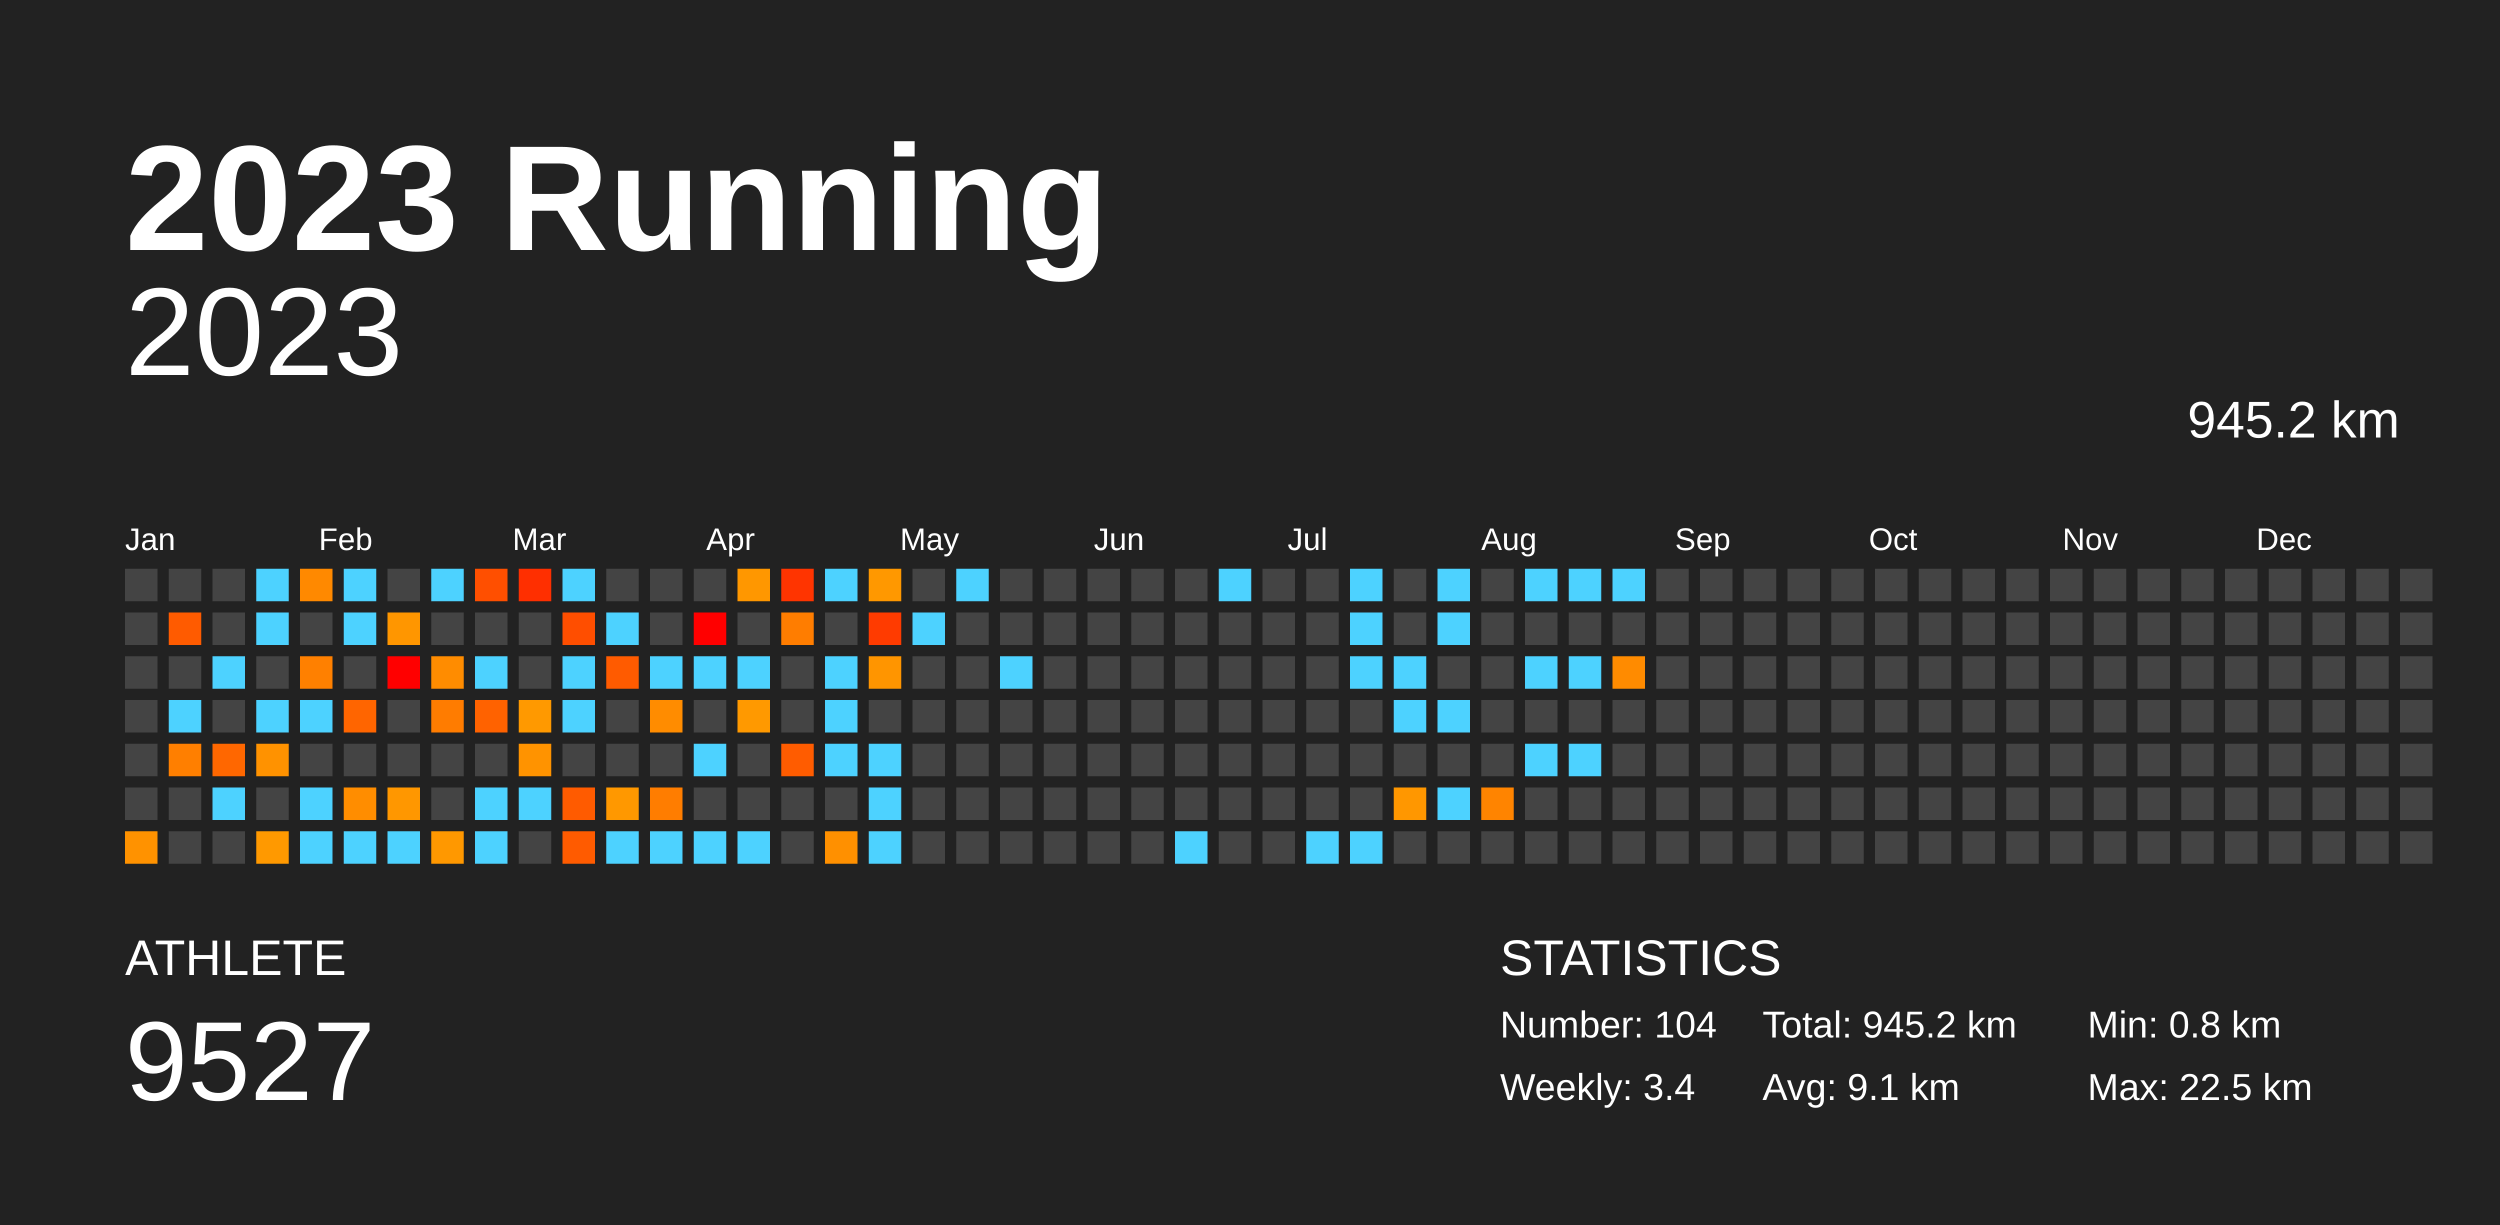
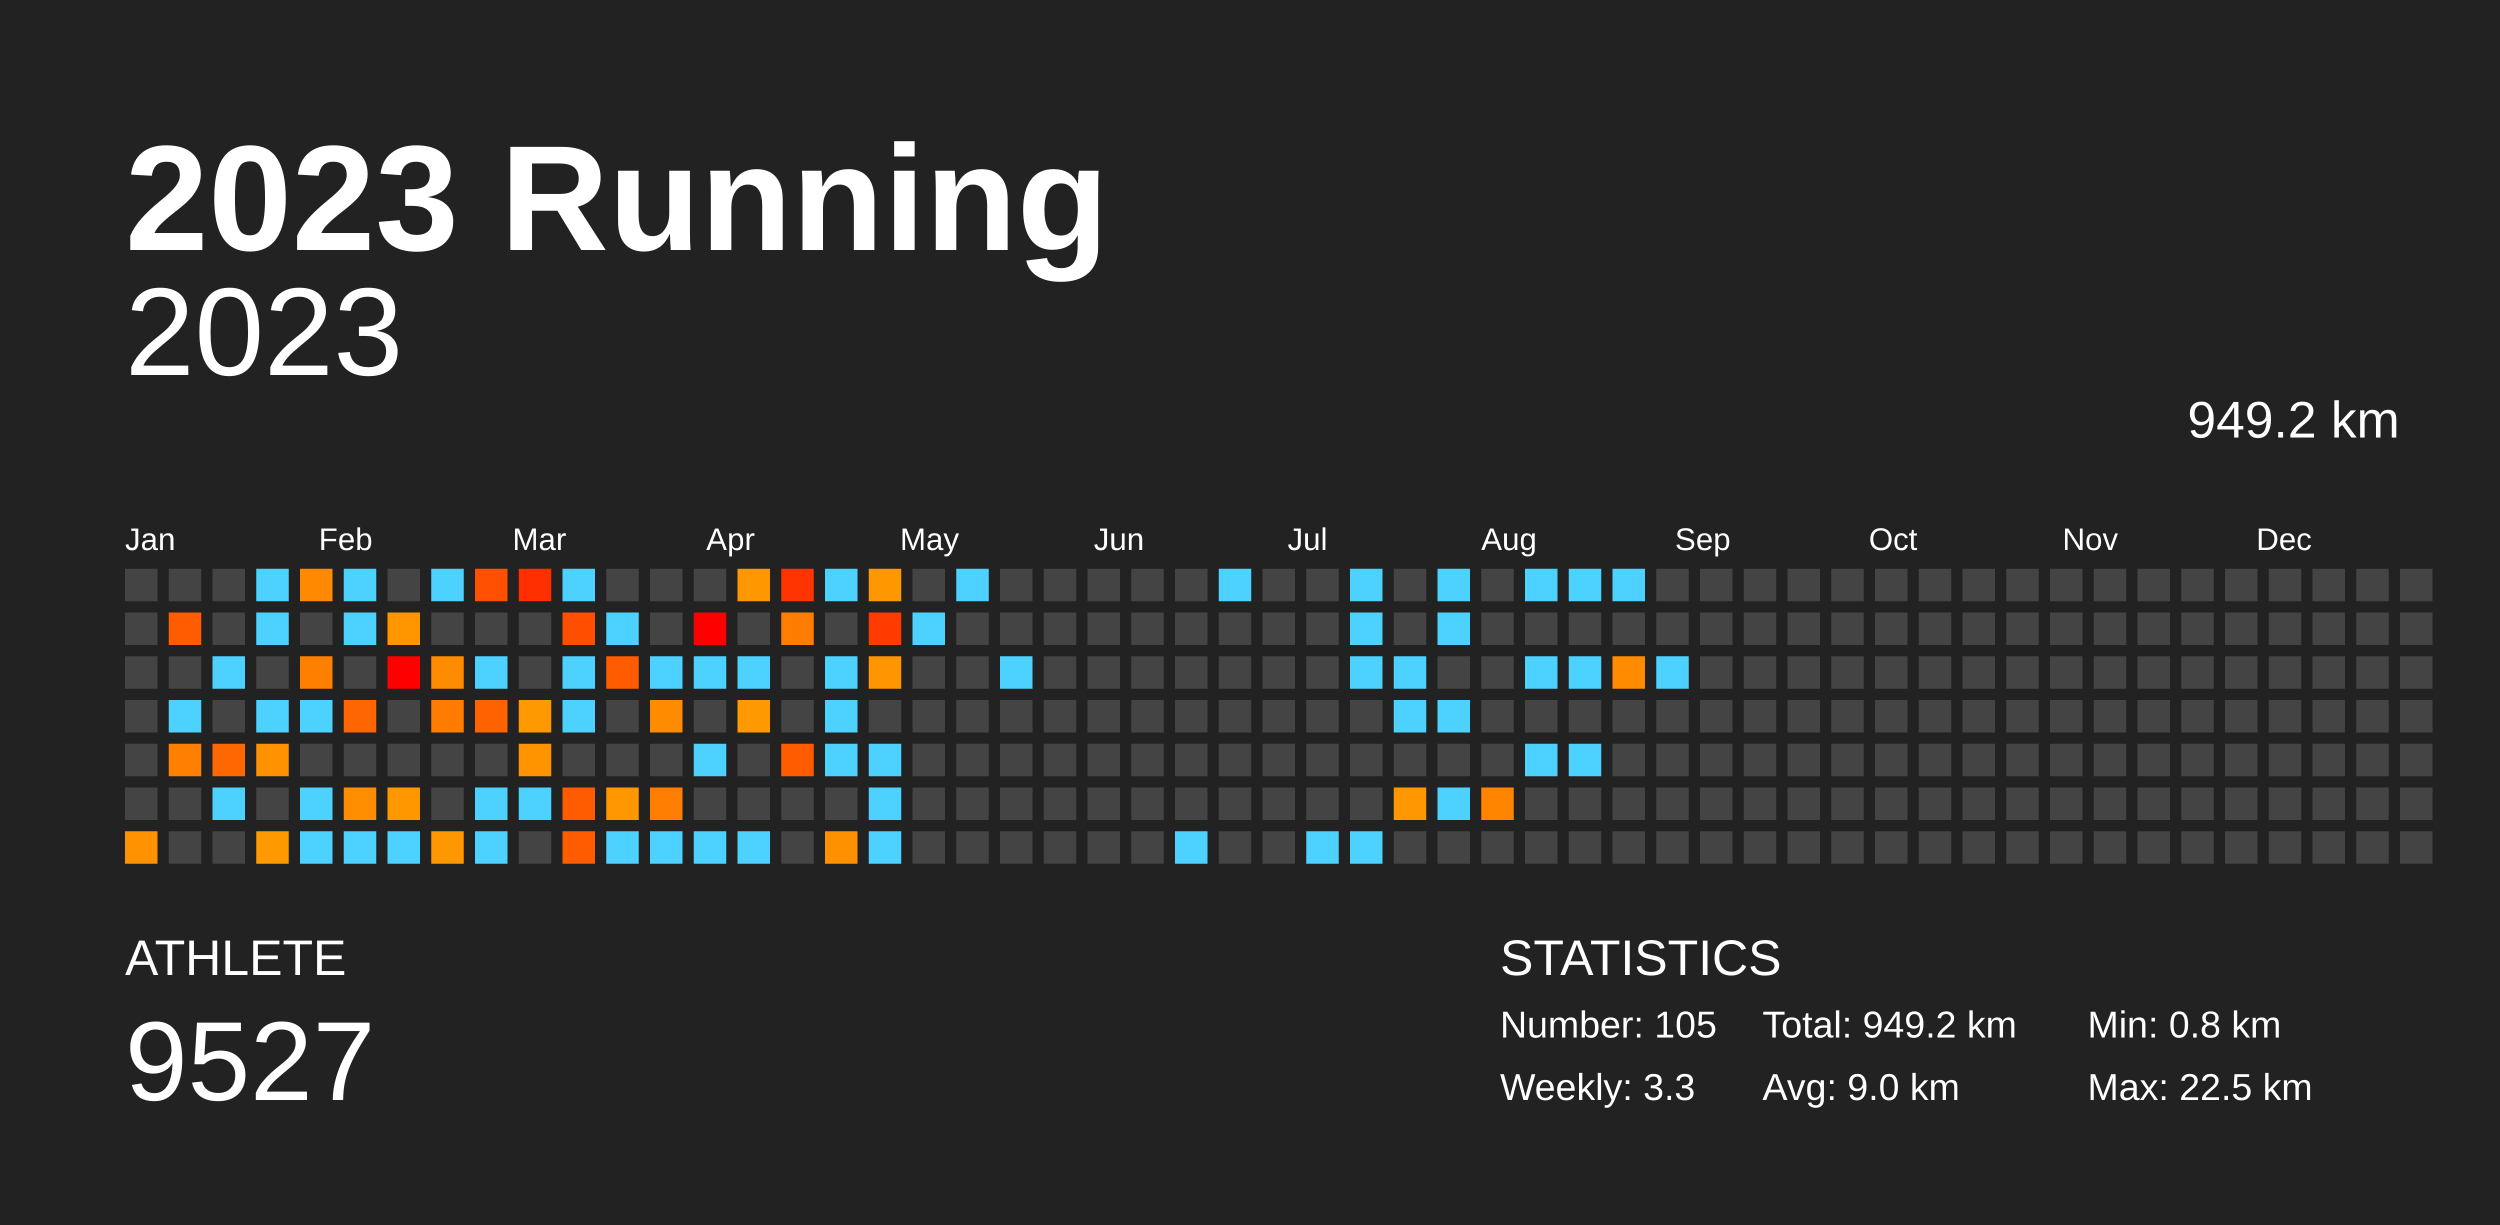
<svg xmlns="http://www.w3.org/2000/svg" baseProfile="full" height="98mm" version="1.1" viewBox="0,0,200,98" width="200mm">
  <defs />
  <rect fill="#222222" height="98" width="200" x="0" y="0" />
  <text fill="#FFFFFF" style="font-size:12px; font-family:Arial; font-weight:bold;" x="10" y="20">2023 Running</text>
  <text fill="#FFFFFF" style="font-size:4px; font-family:Arial" x="10" y="78">ATHLETE</text>
  <text fill="#FFFFFF" style="font-size:9px; font-family:Arial" x="10" y="88">9527</text>
  <text fill="#FFFFFF" style="font-size:4px; font-family:Arial" x="120" y="78">STATISTICS</text>
-   <text fill="#FFFFFF" style="font-size:3px; font-family:Arial" x="120" y="83">Number: 104</text>
-   <text fill="#FFFFFF" style="font-size:3px; font-family:Arial" x="120" y="88">Weekly: 3.4</text>
-   <text fill="#FFFFFF" style="font-size:3px; font-family:Arial" x="141" y="83">Total: 945.2 km</text>
-   <text fill="#FFFFFF" style="font-size:3px; font-family:Arial" x="141" y="88">Avg: 9.1 km</text>
+   <text fill="#FFFFFF" style="font-size:3px; font-family:Arial" x="120" y="83">Number: 105</text>
+   <text fill="#FFFFFF" style="font-size:3px; font-family:Arial" x="120" y="88">Weekly: 3.3</text>
+   <text fill="#FFFFFF" style="font-size:3px; font-family:Arial" x="141" y="83">Total: 949.2 km</text>
+   <text fill="#FFFFFF" style="font-size:3px; font-family:Arial" x="141" y="88">Avg: 9.0 km</text>
  <text fill="#FFFFFF" style="font-size:3px; font-family:Arial" x="167" y="83">Min: 0.8 km</text>
  <text fill="#FFFFFF" style="font-size:3px; font-family:Arial" x="167" y="88">Max: 22.5 km</text>
  <text alignment-baseline="hanging" fill="#FFFFFF" style="font-size:10.0px; font-family:Arial;" x="10" y="30">2023</text>
-   <text alignment-baseline="hanging" fill="#FFFFFF" style="font-size:4.125px; font-family:Arial;" x="175" y="35">945.2 km</text>
+   <text alignment-baseline="hanging" fill="#FFFFFF" style="font-size:4.125px; font-family:Arial;" x="175" y="35">949.2 km</text>
  <text fill="#FFFFFF" style="font-size:2.5px; font-family:Arial" x="10.0" y="44">Jan</text>
  <text fill="#FFFFFF" style="font-size:2.5px; font-family:Arial" x="25.5" y="44">Feb</text>
  <text fill="#FFFFFF" style="font-size:2.5px; font-family:Arial" x="41.0" y="44">Mar</text>
  <text fill="#FFFFFF" style="font-size:2.5px; font-family:Arial" x="56.5" y="44">Apr</text>
  <text fill="#FFFFFF" style="font-size:2.5px; font-family:Arial" x="72.0" y="44">May</text>
  <text fill="#FFFFFF" style="font-size:2.5px; font-family:Arial" x="87.5" y="44">Jun</text>
  <text fill="#FFFFFF" style="font-size:2.5px; font-family:Arial" x="103.0" y="44">Jul</text>
  <text fill="#FFFFFF" style="font-size:2.5px; font-family:Arial" x="118.5" y="44">Aug</text>
  <text fill="#FFFFFF" style="font-size:2.5px; font-family:Arial" x="134.0" y="44">Sep</text>
  <text fill="#FFFFFF" style="font-size:2.5px; font-family:Arial" x="149.5" y="44">Oct</text>
  <text fill="#FFFFFF" style="font-size:2.5px; font-family:Arial" x="165.0" y="44">Nov</text>
  <text fill="#FFFFFF" style="font-size:2.5px; font-family:Arial" x="180.5" y="44">Dec</text>
  <rect fill="#444444" height="2.6" width="2.6" x="10.0" y="45.5" />
  <rect fill="#444444" height="2.6" width="2.6" x="10.0" y="49.0" />
  <rect fill="#444444" height="2.6" width="2.6" x="10.0" y="52.5" />
  <rect fill="#444444" height="2.6" width="2.6" x="10.0" y="56.0" />
  <rect fill="#444444" height="2.6" width="2.6" x="10.0" y="59.5" />
  <rect fill="#444444" height="2.6" width="2.6" x="10.0" y="63.0" />
  <rect fill="#ff9200" height="2.6" width="2.6" x="10.0" y="66.5" />
  <rect fill="#444444" height="2.6" width="2.6" x="13.5" y="45.5" />
  <rect fill="#ff5b00" height="2.6" width="2.6" x="13.5" y="49.0" />
  <rect fill="#444444" height="2.6" width="2.6" x="13.5" y="52.5" />
  <rect fill="#4dd2ff" height="2.6" width="2.6" x="13.5" y="56.0" />
  <rect fill="#ff7f00" height="2.6" width="2.6" x="13.5" y="59.5" />
  <rect fill="#444444" height="2.6" width="2.6" x="13.5" y="63.0" />
  <rect fill="#444444" height="2.6" width="2.6" x="13.5" y="66.5" />
  <rect fill="#444444" height="2.6" width="2.6" x="17.0" y="45.5" />
  <rect fill="#444444" height="2.6" width="2.6" x="17.0" y="49.0" />
  <rect fill="#4dd2ff" height="2.6" width="2.6" x="17.0" y="52.5" />
  <rect fill="#444444" height="2.6" width="2.6" x="17.0" y="56.0" />
  <rect fill="#ff6700" height="2.6" width="2.6" x="17.0" y="59.5" />
  <rect fill="#4dd2ff" height="2.6" width="2.6" x="17.0" y="63.0" />
  <rect fill="#444444" height="2.6" width="2.6" x="17.0" y="66.5" />
  <rect fill="#4dd2ff" height="2.6" width="2.6" x="20.5" y="45.5" />
  <rect fill="#4dd2ff" height="2.6" width="2.6" x="20.5" y="49.0" />
  <rect fill="#444444" height="2.6" width="2.6" x="20.5" y="52.5" />
  <rect fill="#4dd2ff" height="2.6" width="2.6" x="20.5" y="56.0" />
  <rect fill="#ff9200" height="2.6" width="2.6" x="20.5" y="59.5" />
  <rect fill="#444444" height="2.6" width="2.6" x="20.5" y="63.0" />
  <rect fill="#ff9900" height="2.6" width="2.6" x="20.5" y="66.5" />
  <rect fill="#ff8900" height="2.6" width="2.6" x="24.0" y="45.5" />
  <rect fill="#444444" height="2.6" width="2.6" x="24.0" y="49.0" />
  <rect fill="#ff8000" height="2.6" width="2.6" x="24.0" y="52.5" />
  <rect fill="#4dd2ff" height="2.6" width="2.6" x="24.0" y="56.0" />
  <rect fill="#444444" height="2.6" width="2.6" x="24.0" y="59.5" />
  <rect fill="#4dd2ff" height="2.6" width="2.6" x="24.0" y="63.0" />
  <rect fill="#4dd2ff" height="2.6" width="2.6" x="24.0" y="66.5" />
  <rect fill="#4dd2ff" height="2.6" width="2.6" x="27.5" y="45.5" />
  <rect fill="#4dd2ff" height="2.6" width="2.6" x="27.5" y="49.0" />
  <rect fill="#444444" height="2.6" width="2.6" x="27.5" y="52.5" />
  <rect fill="#ff6500" height="2.6" width="2.6" x="27.5" y="56.0" />
  <rect fill="#444444" height="2.6" width="2.6" x="27.5" y="59.5" />
  <rect fill="#ff8d00" height="2.6" width="2.6" x="27.5" y="63.0" />
  <rect fill="#4dd2ff" height="2.6" width="2.6" x="27.5" y="66.5" />
  <rect fill="#444444" height="2.6" width="2.6" x="31.0" y="45.5" />
  <rect fill="#ff9600" height="2.6" width="2.6" x="31.0" y="49.0" />
  <rect fill="red" height="2.6" width="2.6" x="31.0" y="52.5" />
  <rect fill="#444444" height="2.6" width="2.6" x="31.0" y="56.0" />
  <rect fill="#444444" height="2.6" width="2.6" x="31.0" y="59.5" />
  <rect fill="#ff9700" height="2.6" width="2.6" x="31.0" y="63.0" />
  <rect fill="#4dd2ff" height="2.6" width="2.6" x="31.0" y="66.5" />
  <rect fill="#4dd2ff" height="2.6" width="2.6" x="34.5" y="45.5" />
  <rect fill="#444444" height="2.6" width="2.6" x="34.5" y="49.0" />
  <rect fill="#ff8c00" height="2.6" width="2.6" x="34.5" y="52.5" />
  <rect fill="#ff7c00" height="2.6" width="2.6" x="34.5" y="56.0" />
  <rect fill="#444444" height="2.6" width="2.6" x="34.5" y="59.5" />
  <rect fill="#444444" height="2.6" width="2.6" x="34.5" y="63.0" />
  <rect fill="#ff9800" height="2.6" width="2.6" x="34.5" y="66.5" />
  <rect fill="#ff4f00" height="2.6" width="2.6" x="38.0" y="45.5" />
  <rect fill="#444444" height="2.6" width="2.6" x="38.0" y="49.0" />
  <rect fill="#4dd2ff" height="2.6" width="2.6" x="38.0" y="52.5" />
  <rect fill="#ff6200" height="2.6" width="2.6" x="38.0" y="56.0" />
  <rect fill="#444444" height="2.6" width="2.6" x="38.0" y="59.5" />
  <rect fill="#4dd2ff" height="2.6" width="2.6" x="38.0" y="63.0" />
  <rect fill="#4dd2ff" height="2.6" width="2.6" x="38.0" y="66.5" />
  <rect fill="#ff2f00" height="2.6" width="2.6" x="41.5" y="45.5" />
  <rect fill="#444444" height="2.6" width="2.6" x="41.5" y="49.0" />
  <rect fill="#444444" height="2.6" width="2.6" x="41.5" y="52.5" />
  <rect fill="#ff9900" height="2.6" width="2.6" x="41.5" y="56.0" />
  <rect fill="#ff9300" height="2.6" width="2.6" x="41.5" y="59.5" />
  <rect fill="#4dd2ff" height="2.6" width="2.6" x="41.5" y="63.0" />
  <rect fill="#444444" height="2.6" width="2.6" x="41.5" y="66.5" />
  <rect fill="#4dd2ff" height="2.6" width="2.6" x="45.0" y="45.5" />
  <rect fill="#ff4e00" height="2.6" width="2.6" x="45.0" y="49.0" />
  <rect fill="#4dd2ff" height="2.6" width="2.6" x="45.0" y="52.5" />
  <rect fill="#4dd2ff" height="2.6" width="2.6" x="45.0" y="56.0" />
  <rect fill="#444444" height="2.6" width="2.6" x="45.0" y="59.5" />
  <rect fill="#ff5b00" height="2.6" width="2.6" x="45.0" y="63.0" />
  <rect fill="#ff5b00" height="2.6" width="2.6" x="45.0" y="66.5" />
  <rect fill="#444444" height="2.6" width="2.6" x="48.5" y="45.5" />
  <rect fill="#4dd2ff" height="2.6" width="2.6" x="48.5" y="49.0" />
  <rect fill="#ff5b00" height="2.6" width="2.6" x="48.5" y="52.5" />
  <rect fill="#444444" height="2.6" width="2.6" x="48.5" y="56.0" />
  <rect fill="#444444" height="2.6" width="2.6" x="48.5" y="59.5" />
  <rect fill="#ff9800" height="2.6" width="2.6" x="48.5" y="63.0" />
  <rect fill="#4dd2ff" height="2.6" width="2.6" x="48.5" y="66.5" />
  <rect fill="#444444" height="2.6" width="2.6" x="52.0" y="45.5" />
  <rect fill="#444444" height="2.6" width="2.6" x="52.0" y="49.0" />
  <rect fill="#4dd2ff" height="2.6" width="2.6" x="52.0" y="52.5" />
  <rect fill="#ff8c00" height="2.6" width="2.6" x="52.0" y="56.0" />
  <rect fill="#444444" height="2.6" width="2.6" x="52.0" y="59.5" />
  <rect fill="#ff7d00" height="2.6" width="2.6" x="52.0" y="63.0" />
  <rect fill="#4dd2ff" height="2.6" width="2.6" x="52.0" y="66.5" />
  <rect fill="#444444" height="2.6" width="2.6" x="55.5" y="45.5" />
  <rect fill="red" height="2.6" width="2.6" x="55.5" y="49.0" />
  <rect fill="#4dd2ff" height="2.6" width="2.6" x="55.5" y="52.5" />
  <rect fill="#444444" height="2.6" width="2.6" x="55.5" y="56.0" />
  <rect fill="#4dd2ff" height="2.6" width="2.6" x="55.5" y="59.5" />
  <rect fill="#444444" height="2.6" width="2.6" x="55.5" y="63.0" />
  <rect fill="#4dd2ff" height="2.6" width="2.6" x="55.5" y="66.5" />
  <rect fill="#ff9700" height="2.6" width="2.6" x="59.0" y="45.5" />
  <rect fill="#444444" height="2.6" width="2.6" x="59.0" y="49.0" />
  <rect fill="#4dd2ff" height="2.6" width="2.6" x="59.0" y="52.5" />
  <rect fill="#ff9900" height="2.6" width="2.6" x="59.0" y="56.0" />
  <rect fill="#444444" height="2.6" width="2.6" x="59.0" y="59.5" />
  <rect fill="#444444" height="2.6" width="2.6" x="59.0" y="63.0" />
  <rect fill="#4dd2ff" height="2.6" width="2.6" x="59.0" y="66.5" />
  <rect fill="#ff3400" height="2.6" width="2.6" x="62.5" y="45.5" />
  <rect fill="#ff7d00" height="2.6" width="2.6" x="62.5" y="49.0" />
  <rect fill="#444444" height="2.6" width="2.6" x="62.5" y="52.5" />
  <rect fill="#444444" height="2.6" width="2.6" x="62.5" y="56.0" />
  <rect fill="#ff5c00" height="2.6" width="2.6" x="62.5" y="59.5" />
  <rect fill="#444444" height="2.6" width="2.6" x="62.5" y="63.0" />
  <rect fill="#444444" height="2.6" width="2.6" x="62.5" y="66.5" />
  <rect fill="#4dd2ff" height="2.6" width="2.6" x="66.0" y="45.5" />
  <rect fill="#444444" height="2.6" width="2.6" x="66.0" y="49.0" />
  <rect fill="#4dd2ff" height="2.6" width="2.6" x="66.0" y="52.5" />
  <rect fill="#4dd2ff" height="2.6" width="2.6" x="66.0" y="56.0" />
  <rect fill="#4dd2ff" height="2.6" width="2.6" x="66.0" y="59.5" />
  <rect fill="#444444" height="2.6" width="2.6" x="66.0" y="63.0" />
  <rect fill="#ff9000" height="2.6" width="2.6" x="66.0" y="66.5" />
  <rect fill="#ff9800" height="2.6" width="2.6" x="69.5" y="45.5" />
  <rect fill="#ff3b00" height="2.6" width="2.6" x="69.5" y="49.0" />
  <rect fill="#ff9500" height="2.6" width="2.6" x="69.5" y="52.5" />
  <rect fill="#444444" height="2.6" width="2.6" x="69.5" y="56.0" />
  <rect fill="#4dd2ff" height="2.6" width="2.6" x="69.5" y="59.5" />
  <rect fill="#4dd2ff" height="2.6" width="2.6" x="69.5" y="63.0" />
  <rect fill="#4dd2ff" height="2.6" width="2.6" x="69.5" y="66.5" />
  <rect fill="#444444" height="2.6" width="2.6" x="73.0" y="45.5" />
  <rect fill="#4dd2ff" height="2.6" width="2.6" x="73.0" y="49.0" />
  <rect fill="#444444" height="2.6" width="2.6" x="73.0" y="52.5" />
  <rect fill="#444444" height="2.6" width="2.6" x="73.0" y="56.0" />
  <rect fill="#444444" height="2.6" width="2.6" x="73.0" y="59.5" />
  <rect fill="#444444" height="2.6" width="2.6" x="73.0" y="63.0" />
  <rect fill="#444444" height="2.6" width="2.6" x="73.0" y="66.5" />
  <rect fill="#4dd2ff" height="2.6" width="2.6" x="76.5" y="45.5" />
  <rect fill="#444444" height="2.6" width="2.6" x="76.5" y="49.0" />
  <rect fill="#444444" height="2.6" width="2.6" x="76.5" y="52.5" />
  <rect fill="#444444" height="2.6" width="2.6" x="76.5" y="56.0" />
  <rect fill="#444444" height="2.6" width="2.6" x="76.5" y="59.5" />
  <rect fill="#444444" height="2.6" width="2.6" x="76.5" y="63.0" />
  <rect fill="#444444" height="2.6" width="2.6" x="76.5" y="66.5" />
  <rect fill="#444444" height="2.6" width="2.6" x="80.0" y="45.5" />
  <rect fill="#444444" height="2.6" width="2.6" x="80.0" y="49.0" />
  <rect fill="#4dd2ff" height="2.6" width="2.6" x="80.0" y="52.5" />
  <rect fill="#444444" height="2.6" width="2.6" x="80.0" y="56.0" />
  <rect fill="#444444" height="2.6" width="2.6" x="80.0" y="59.5" />
  <rect fill="#444444" height="2.6" width="2.6" x="80.0" y="63.0" />
  <rect fill="#444444" height="2.6" width="2.6" x="80.0" y="66.5" />
  <rect fill="#444444" height="2.6" width="2.6" x="83.5" y="45.5" />
  <rect fill="#444444" height="2.6" width="2.6" x="83.5" y="49.0" />
  <rect fill="#444444" height="2.6" width="2.6" x="83.5" y="52.5" />
  <rect fill="#444444" height="2.6" width="2.6" x="83.5" y="56.0" />
  <rect fill="#444444" height="2.6" width="2.6" x="83.5" y="59.5" />
  <rect fill="#444444" height="2.6" width="2.6" x="83.5" y="63.0" />
  <rect fill="#444444" height="2.6" width="2.6" x="83.5" y="66.5" />
  <rect fill="#444444" height="2.6" width="2.6" x="87.0" y="45.5" />
  <rect fill="#444444" height="2.6" width="2.6" x="87.0" y="49.0" />
  <rect fill="#444444" height="2.6" width="2.6" x="87.0" y="52.5" />
  <rect fill="#444444" height="2.6" width="2.6" x="87.0" y="56.0" />
  <rect fill="#444444" height="2.6" width="2.6" x="87.0" y="59.5" />
  <rect fill="#444444" height="2.6" width="2.6" x="87.0" y="63.0" />
  <rect fill="#444444" height="2.6" width="2.6" x="87.0" y="66.5" />
  <rect fill="#444444" height="2.6" width="2.6" x="90.5" y="45.5" />
  <rect fill="#444444" height="2.6" width="2.6" x="90.5" y="49.0" />
  <rect fill="#444444" height="2.6" width="2.6" x="90.5" y="52.5" />
  <rect fill="#444444" height="2.6" width="2.6" x="90.5" y="56.0" />
  <rect fill="#444444" height="2.6" width="2.6" x="90.5" y="59.5" />
  <rect fill="#444444" height="2.6" width="2.6" x="90.5" y="63.0" />
  <rect fill="#444444" height="2.6" width="2.6" x="90.5" y="66.5" />
  <rect fill="#444444" height="2.6" width="2.6" x="94.0" y="45.5" />
  <rect fill="#444444" height="2.6" width="2.6" x="94.0" y="49.0" />
  <rect fill="#444444" height="2.6" width="2.6" x="94.0" y="52.5" />
  <rect fill="#444444" height="2.6" width="2.6" x="94.0" y="56.0" />
  <rect fill="#444444" height="2.6" width="2.6" x="94.0" y="59.5" />
  <rect fill="#444444" height="2.6" width="2.6" x="94.0" y="63.0" />
  <rect fill="#4dd2ff" height="2.6" width="2.6" x="94.0" y="66.5" />
  <rect fill="#4dd2ff" height="2.6" width="2.6" x="97.5" y="45.5" />
  <rect fill="#444444" height="2.6" width="2.6" x="97.5" y="49.0" />
  <rect fill="#444444" height="2.6" width="2.6" x="97.5" y="52.5" />
  <rect fill="#444444" height="2.6" width="2.6" x="97.5" y="56.0" />
  <rect fill="#444444" height="2.6" width="2.6" x="97.5" y="59.5" />
  <rect fill="#444444" height="2.6" width="2.6" x="97.5" y="63.0" />
  <rect fill="#444444" height="2.6" width="2.6" x="97.5" y="66.5" />
  <rect fill="#444444" height="2.6" width="2.6" x="101.0" y="45.5" />
  <rect fill="#444444" height="2.6" width="2.6" x="101.0" y="49.0" />
  <rect fill="#444444" height="2.6" width="2.6" x="101.0" y="52.5" />
  <rect fill="#444444" height="2.6" width="2.6" x="101.0" y="56.0" />
  <rect fill="#444444" height="2.6" width="2.6" x="101.0" y="59.5" />
  <rect fill="#444444" height="2.6" width="2.6" x="101.0" y="63.0" />
  <rect fill="#444444" height="2.6" width="2.6" x="101.0" y="66.5" />
  <rect fill="#444444" height="2.6" width="2.6" x="104.5" y="45.5" />
  <rect fill="#444444" height="2.6" width="2.6" x="104.5" y="49.0" />
  <rect fill="#444444" height="2.6" width="2.6" x="104.5" y="52.5" />
  <rect fill="#444444" height="2.6" width="2.6" x="104.5" y="56.0" />
  <rect fill="#444444" height="2.6" width="2.6" x="104.5" y="59.5" />
  <rect fill="#444444" height="2.6" width="2.6" x="104.5" y="63.0" />
  <rect fill="#4dd2ff" height="2.6" width="2.6" x="104.5" y="66.5" />
  <rect fill="#4dd2ff" height="2.6" width="2.6" x="108.0" y="45.5" />
  <rect fill="#4dd2ff" height="2.6" width="2.6" x="108.0" y="49.0" />
  <rect fill="#4dd2ff" height="2.6" width="2.6" x="108.0" y="52.5" />
  <rect fill="#444444" height="2.6" width="2.6" x="108.0" y="56.0" />
  <rect fill="#444444" height="2.6" width="2.6" x="108.0" y="59.5" />
  <rect fill="#444444" height="2.6" width="2.6" x="108.0" y="63.0" />
  <rect fill="#4dd2ff" height="2.6" width="2.6" x="108.0" y="66.5" />
  <rect fill="#444444" height="2.6" width="2.6" x="111.5" y="45.5" />
  <rect fill="#444444" height="2.6" width="2.6" x="111.5" y="49.0" />
  <rect fill="#4dd2ff" height="2.6" width="2.6" x="111.5" y="52.5" />
  <rect fill="#4dd2ff" height="2.6" width="2.6" x="111.5" y="56.0" />
  <rect fill="#444444" height="2.6" width="2.6" x="111.5" y="59.5" />
  <rect fill="#ff9700" height="2.6" width="2.6" x="111.5" y="63.0" />
  <rect fill="#444444" height="2.6" width="2.6" x="111.5" y="66.5" />
  <rect fill="#4dd2ff" height="2.6" width="2.6" x="115.0" y="45.5" />
  <rect fill="#4dd2ff" height="2.6" width="2.6" x="115.0" y="49.0" />
  <rect fill="#444444" height="2.6" width="2.6" x="115.0" y="52.5" />
  <rect fill="#4dd2ff" height="2.6" width="2.6" x="115.0" y="56.0" />
  <rect fill="#444444" height="2.6" width="2.6" x="115.0" y="59.5" />
  <rect fill="#4dd2ff" height="2.6" width="2.6" x="115.0" y="63.0" />
  <rect fill="#444444" height="2.6" width="2.6" x="115.0" y="66.5" />
  <rect fill="#444444" height="2.6" width="2.6" x="118.5" y="45.5" />
  <rect fill="#444444" height="2.6" width="2.6" x="118.5" y="49.0" />
  <rect fill="#444444" height="2.6" width="2.6" x="118.5" y="52.5" />
  <rect fill="#444444" height="2.6" width="2.6" x="118.5" y="56.0" />
  <rect fill="#444444" height="2.6" width="2.6" x="118.5" y="59.5" />
  <rect fill="#ff8400" height="2.6" width="2.6" x="118.5" y="63.0" />
  <rect fill="#444444" height="2.6" width="2.6" x="118.5" y="66.5" />
  <rect fill="#4dd2ff" height="2.6" width="2.6" x="122.0" y="45.5" />
  <rect fill="#444444" height="2.6" width="2.6" x="122.0" y="49.0" />
  <rect fill="#4dd2ff" height="2.6" width="2.6" x="122.0" y="52.5" />
  <rect fill="#444444" height="2.6" width="2.6" x="122.0" y="56.0" />
  <rect fill="#4dd2ff" height="2.6" width="2.6" x="122.0" y="59.5" />
  <rect fill="#444444" height="2.6" width="2.6" x="122.0" y="63.0" />
  <rect fill="#444444" height="2.6" width="2.6" x="122.0" y="66.5" />
  <rect fill="#4dd2ff" height="2.6" width="2.6" x="125.5" y="45.5" />
  <rect fill="#444444" height="2.6" width="2.6" x="125.5" y="49.0" />
  <rect fill="#4dd2ff" height="2.6" width="2.6" x="125.5" y="52.5" />
  <rect fill="#444444" height="2.6" width="2.6" x="125.5" y="56.0" />
  <rect fill="#4dd2ff" height="2.6" width="2.6" x="125.5" y="59.5" />
  <rect fill="#444444" height="2.6" width="2.6" x="125.5" y="63.0" />
  <rect fill="#444444" height="2.6" width="2.6" x="125.5" y="66.5" />
  <rect fill="#4dd2ff" height="2.6" width="2.6" x="129.0" y="45.5" />
  <rect fill="#444444" height="2.6" width="2.6" x="129.0" y="49.0" />
  <rect fill="#ff8b00" height="2.6" width="2.6" x="129.0" y="52.5" />
  <rect fill="#444444" height="2.6" width="2.6" x="129.0" y="56.0" />
  <rect fill="#444444" height="2.6" width="2.6" x="129.0" y="59.5" />
  <rect fill="#444444" height="2.6" width="2.6" x="129.0" y="63.0" />
  <rect fill="#444444" height="2.6" width="2.6" x="129.0" y="66.5" />
  <rect fill="#444444" height="2.6" width="2.6" x="132.5" y="45.5" />
  <rect fill="#444444" height="2.6" width="2.6" x="132.5" y="49.0" />
-   <rect fill="#444444" height="2.6" width="2.6" x="132.5" y="52.5" />
+   <rect fill="#4dd2ff" height="2.6" width="2.6" x="132.5" y="52.5" />
  <rect fill="#444444" height="2.6" width="2.6" x="132.5" y="56.0" />
  <rect fill="#444444" height="2.6" width="2.6" x="132.5" y="59.5" />
  <rect fill="#444444" height="2.6" width="2.6" x="132.5" y="63.0" />
  <rect fill="#444444" height="2.6" width="2.6" x="132.5" y="66.5" />
  <rect fill="#444444" height="2.6" width="2.6" x="136.0" y="45.5" />
  <rect fill="#444444" height="2.6" width="2.6" x="136.0" y="49.0" />
  <rect fill="#444444" height="2.6" width="2.6" x="136.0" y="52.5" />
  <rect fill="#444444" height="2.6" width="2.6" x="136.0" y="56.0" />
  <rect fill="#444444" height="2.6" width="2.6" x="136.0" y="59.5" />
  <rect fill="#444444" height="2.6" width="2.6" x="136.0" y="63.0" />
  <rect fill="#444444" height="2.6" width="2.6" x="136.0" y="66.5" />
  <rect fill="#444444" height="2.6" width="2.6" x="139.5" y="45.5" />
  <rect fill="#444444" height="2.6" width="2.6" x="139.5" y="49.0" />
  <rect fill="#444444" height="2.6" width="2.6" x="139.5" y="52.5" />
  <rect fill="#444444" height="2.6" width="2.6" x="139.5" y="56.0" />
  <rect fill="#444444" height="2.6" width="2.6" x="139.5" y="59.5" />
  <rect fill="#444444" height="2.6" width="2.6" x="139.5" y="63.0" />
  <rect fill="#444444" height="2.6" width="2.6" x="139.5" y="66.5" />
  <rect fill="#444444" height="2.6" width="2.6" x="143.0" y="45.5" />
  <rect fill="#444444" height="2.6" width="2.6" x="143.0" y="49.0" />
  <rect fill="#444444" height="2.6" width="2.6" x="143.0" y="52.5" />
  <rect fill="#444444" height="2.6" width="2.6" x="143.0" y="56.0" />
  <rect fill="#444444" height="2.6" width="2.6" x="143.0" y="59.5" />
  <rect fill="#444444" height="2.6" width="2.6" x="143.0" y="63.0" />
  <rect fill="#444444" height="2.6" width="2.6" x="143.0" y="66.5" />
  <rect fill="#444444" height="2.6" width="2.6" x="146.5" y="45.5" />
  <rect fill="#444444" height="2.6" width="2.6" x="146.5" y="49.0" />
  <rect fill="#444444" height="2.6" width="2.6" x="146.5" y="52.5" />
  <rect fill="#444444" height="2.6" width="2.6" x="146.5" y="56.0" />
  <rect fill="#444444" height="2.6" width="2.6" x="146.5" y="59.5" />
  <rect fill="#444444" height="2.6" width="2.6" x="146.5" y="63.0" />
  <rect fill="#444444" height="2.6" width="2.6" x="146.5" y="66.5" />
  <rect fill="#444444" height="2.6" width="2.6" x="150.0" y="45.5" />
  <rect fill="#444444" height="2.6" width="2.6" x="150.0" y="49.0" />
  <rect fill="#444444" height="2.6" width="2.6" x="150.0" y="52.5" />
  <rect fill="#444444" height="2.6" width="2.6" x="150.0" y="56.0" />
  <rect fill="#444444" height="2.6" width="2.6" x="150.0" y="59.5" />
  <rect fill="#444444" height="2.6" width="2.6" x="150.0" y="63.0" />
  <rect fill="#444444" height="2.6" width="2.6" x="150.0" y="66.5" />
  <rect fill="#444444" height="2.6" width="2.6" x="153.5" y="45.5" />
  <rect fill="#444444" height="2.6" width="2.6" x="153.5" y="49.0" />
  <rect fill="#444444" height="2.6" width="2.6" x="153.5" y="52.5" />
  <rect fill="#444444" height="2.6" width="2.6" x="153.5" y="56.0" />
  <rect fill="#444444" height="2.6" width="2.6" x="153.5" y="59.5" />
  <rect fill="#444444" height="2.6" width="2.6" x="153.5" y="63.0" />
  <rect fill="#444444" height="2.6" width="2.6" x="153.5" y="66.5" />
  <rect fill="#444444" height="2.6" width="2.6" x="157.0" y="45.5" />
  <rect fill="#444444" height="2.6" width="2.6" x="157.0" y="49.0" />
  <rect fill="#444444" height="2.6" width="2.6" x="157.0" y="52.5" />
  <rect fill="#444444" height="2.6" width="2.6" x="157.0" y="56.0" />
  <rect fill="#444444" height="2.6" width="2.6" x="157.0" y="59.5" />
  <rect fill="#444444" height="2.6" width="2.6" x="157.0" y="63.0" />
  <rect fill="#444444" height="2.6" width="2.6" x="157.0" y="66.5" />
  <rect fill="#444444" height="2.6" width="2.6" x="160.5" y="45.5" />
  <rect fill="#444444" height="2.6" width="2.6" x="160.5" y="49.0" />
  <rect fill="#444444" height="2.6" width="2.6" x="160.5" y="52.5" />
  <rect fill="#444444" height="2.6" width="2.6" x="160.5" y="56.0" />
  <rect fill="#444444" height="2.6" width="2.6" x="160.5" y="59.5" />
  <rect fill="#444444" height="2.6" width="2.6" x="160.5" y="63.0" />
  <rect fill="#444444" height="2.6" width="2.6" x="160.5" y="66.5" />
  <rect fill="#444444" height="2.6" width="2.6" x="164.0" y="45.5" />
  <rect fill="#444444" height="2.6" width="2.6" x="164.0" y="49.0" />
  <rect fill="#444444" height="2.6" width="2.6" x="164.0" y="52.5" />
  <rect fill="#444444" height="2.6" width="2.6" x="164.0" y="56.0" />
  <rect fill="#444444" height="2.6" width="2.6" x="164.0" y="59.5" />
  <rect fill="#444444" height="2.6" width="2.6" x="164.0" y="63.0" />
  <rect fill="#444444" height="2.6" width="2.6" x="164.0" y="66.5" />
  <rect fill="#444444" height="2.6" width="2.6" x="167.5" y="45.5" />
  <rect fill="#444444" height="2.6" width="2.6" x="167.5" y="49.0" />
  <rect fill="#444444" height="2.6" width="2.6" x="167.5" y="52.5" />
  <rect fill="#444444" height="2.6" width="2.6" x="167.5" y="56.0" />
  <rect fill="#444444" height="2.6" width="2.6" x="167.5" y="59.5" />
  <rect fill="#444444" height="2.6" width="2.6" x="167.5" y="63.0" />
  <rect fill="#444444" height="2.6" width="2.6" x="167.5" y="66.5" />
  <rect fill="#444444" height="2.6" width="2.6" x="171.0" y="45.5" />
  <rect fill="#444444" height="2.6" width="2.6" x="171.0" y="49.0" />
  <rect fill="#444444" height="2.6" width="2.6" x="171.0" y="52.5" />
  <rect fill="#444444" height="2.6" width="2.6" x="171.0" y="56.0" />
  <rect fill="#444444" height="2.6" width="2.6" x="171.0" y="59.5" />
  <rect fill="#444444" height="2.6" width="2.6" x="171.0" y="63.0" />
  <rect fill="#444444" height="2.6" width="2.6" x="171.0" y="66.5" />
  <rect fill="#444444" height="2.6" width="2.6" x="174.5" y="45.5" />
  <rect fill="#444444" height="2.6" width="2.6" x="174.5" y="49.0" />
  <rect fill="#444444" height="2.6" width="2.6" x="174.5" y="52.5" />
  <rect fill="#444444" height="2.6" width="2.6" x="174.5" y="56.0" />
  <rect fill="#444444" height="2.6" width="2.6" x="174.5" y="59.5" />
  <rect fill="#444444" height="2.6" width="2.6" x="174.5" y="63.0" />
  <rect fill="#444444" height="2.6" width="2.6" x="174.5" y="66.5" />
  <rect fill="#444444" height="2.6" width="2.6" x="178.0" y="45.5" />
  <rect fill="#444444" height="2.6" width="2.6" x="178.0" y="49.0" />
  <rect fill="#444444" height="2.6" width="2.6" x="178.0" y="52.5" />
  <rect fill="#444444" height="2.6" width="2.6" x="178.0" y="56.0" />
  <rect fill="#444444" height="2.6" width="2.6" x="178.0" y="59.5" />
  <rect fill="#444444" height="2.6" width="2.6" x="178.0" y="63.0" />
  <rect fill="#444444" height="2.6" width="2.6" x="178.0" y="66.5" />
  <rect fill="#444444" height="2.6" width="2.6" x="181.5" y="45.5" />
  <rect fill="#444444" height="2.6" width="2.6" x="181.5" y="49.0" />
  <rect fill="#444444" height="2.6" width="2.6" x="181.5" y="52.5" />
  <rect fill="#444444" height="2.6" width="2.6" x="181.5" y="56.0" />
  <rect fill="#444444" height="2.6" width="2.6" x="181.5" y="59.5" />
  <rect fill="#444444" height="2.6" width="2.6" x="181.5" y="63.0" />
  <rect fill="#444444" height="2.6" width="2.6" x="181.5" y="66.5" />
  <rect fill="#444444" height="2.6" width="2.6" x="185.0" y="45.5" />
  <rect fill="#444444" height="2.6" width="2.6" x="185.0" y="49.0" />
  <rect fill="#444444" height="2.6" width="2.6" x="185.0" y="52.5" />
  <rect fill="#444444" height="2.6" width="2.6" x="185.0" y="56.0" />
  <rect fill="#444444" height="2.6" width="2.6" x="185.0" y="59.5" />
  <rect fill="#444444" height="2.6" width="2.6" x="185.0" y="63.0" />
  <rect fill="#444444" height="2.6" width="2.6" x="185.0" y="66.5" />
  <rect fill="#444444" height="2.6" width="2.6" x="188.5" y="45.5" />
  <rect fill="#444444" height="2.6" width="2.6" x="188.5" y="49.0" />
  <rect fill="#444444" height="2.6" width="2.6" x="188.5" y="52.5" />
  <rect fill="#444444" height="2.6" width="2.6" x="188.5" y="56.0" />
  <rect fill="#444444" height="2.6" width="2.6" x="188.5" y="59.5" />
  <rect fill="#444444" height="2.6" width="2.6" x="188.5" y="63.0" />
  <rect fill="#444444" height="2.6" width="2.6" x="188.5" y="66.5" />
  <rect fill="#444444" height="2.6" width="2.6" x="192.0" y="45.5" />
  <rect fill="#444444" height="2.6" width="2.6" x="192.0" y="49.0" />
  <rect fill="#444444" height="2.6" width="2.6" x="192.0" y="52.5" />
  <rect fill="#444444" height="2.6" width="2.6" x="192.0" y="56.0" />
  <rect fill="#444444" height="2.6" width="2.6" x="192.0" y="59.5" />
  <rect fill="#444444" height="2.6" width="2.6" x="192.0" y="63.0" />
  <rect fill="#444444" height="2.6" width="2.6" x="192.0" y="66.5" />
</svg>
